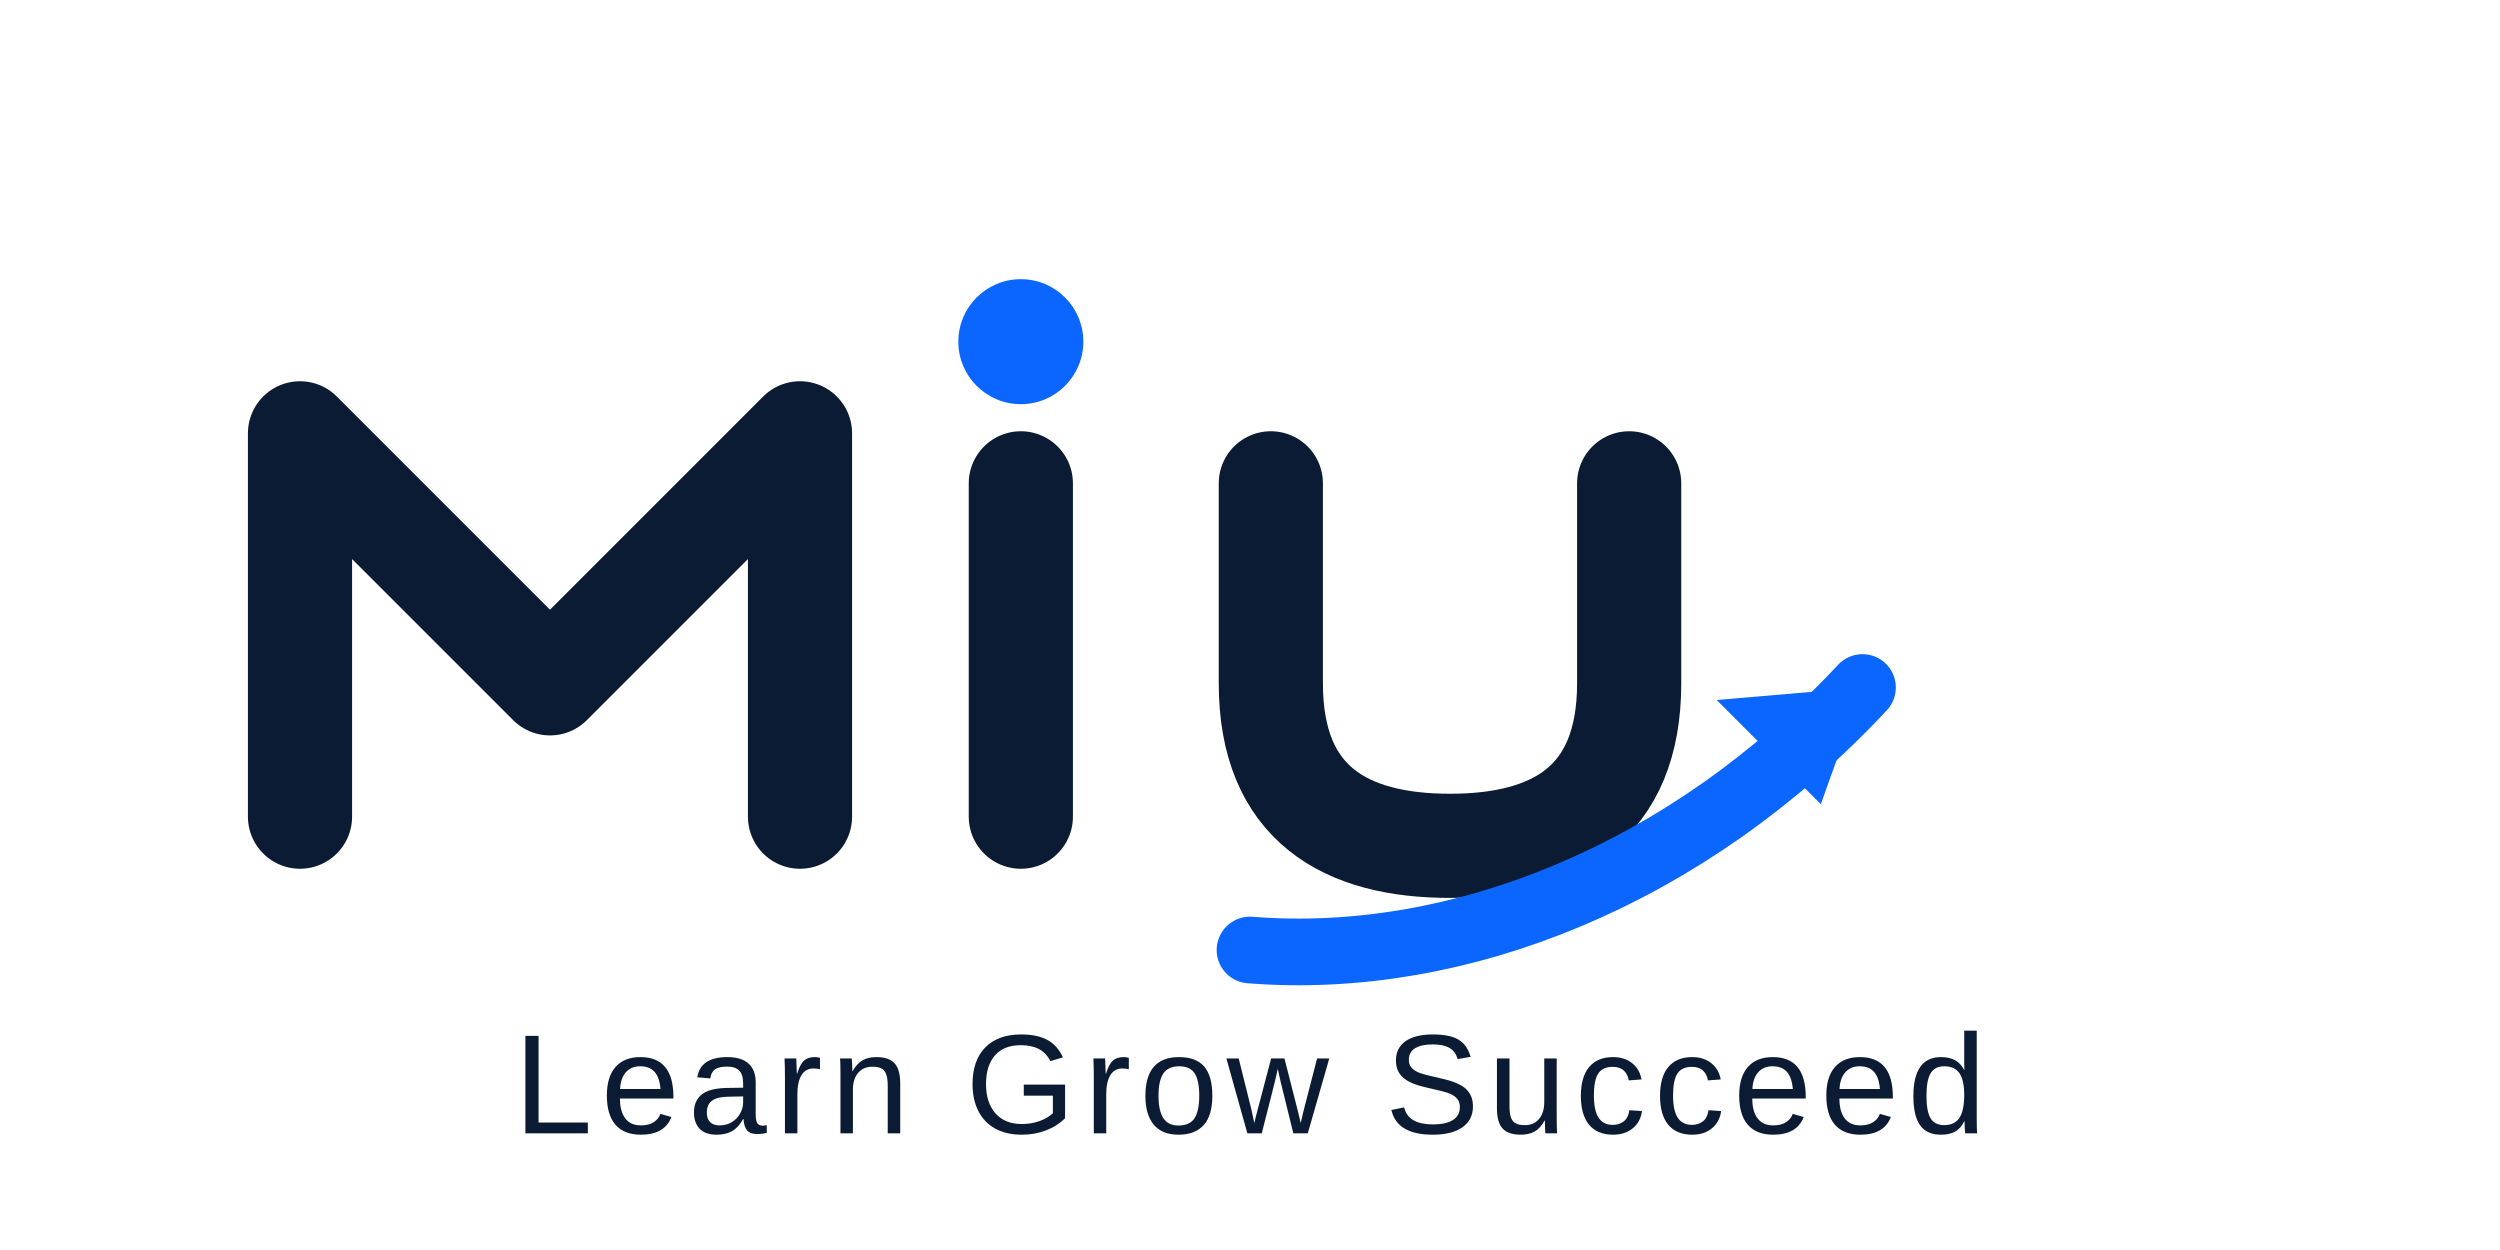
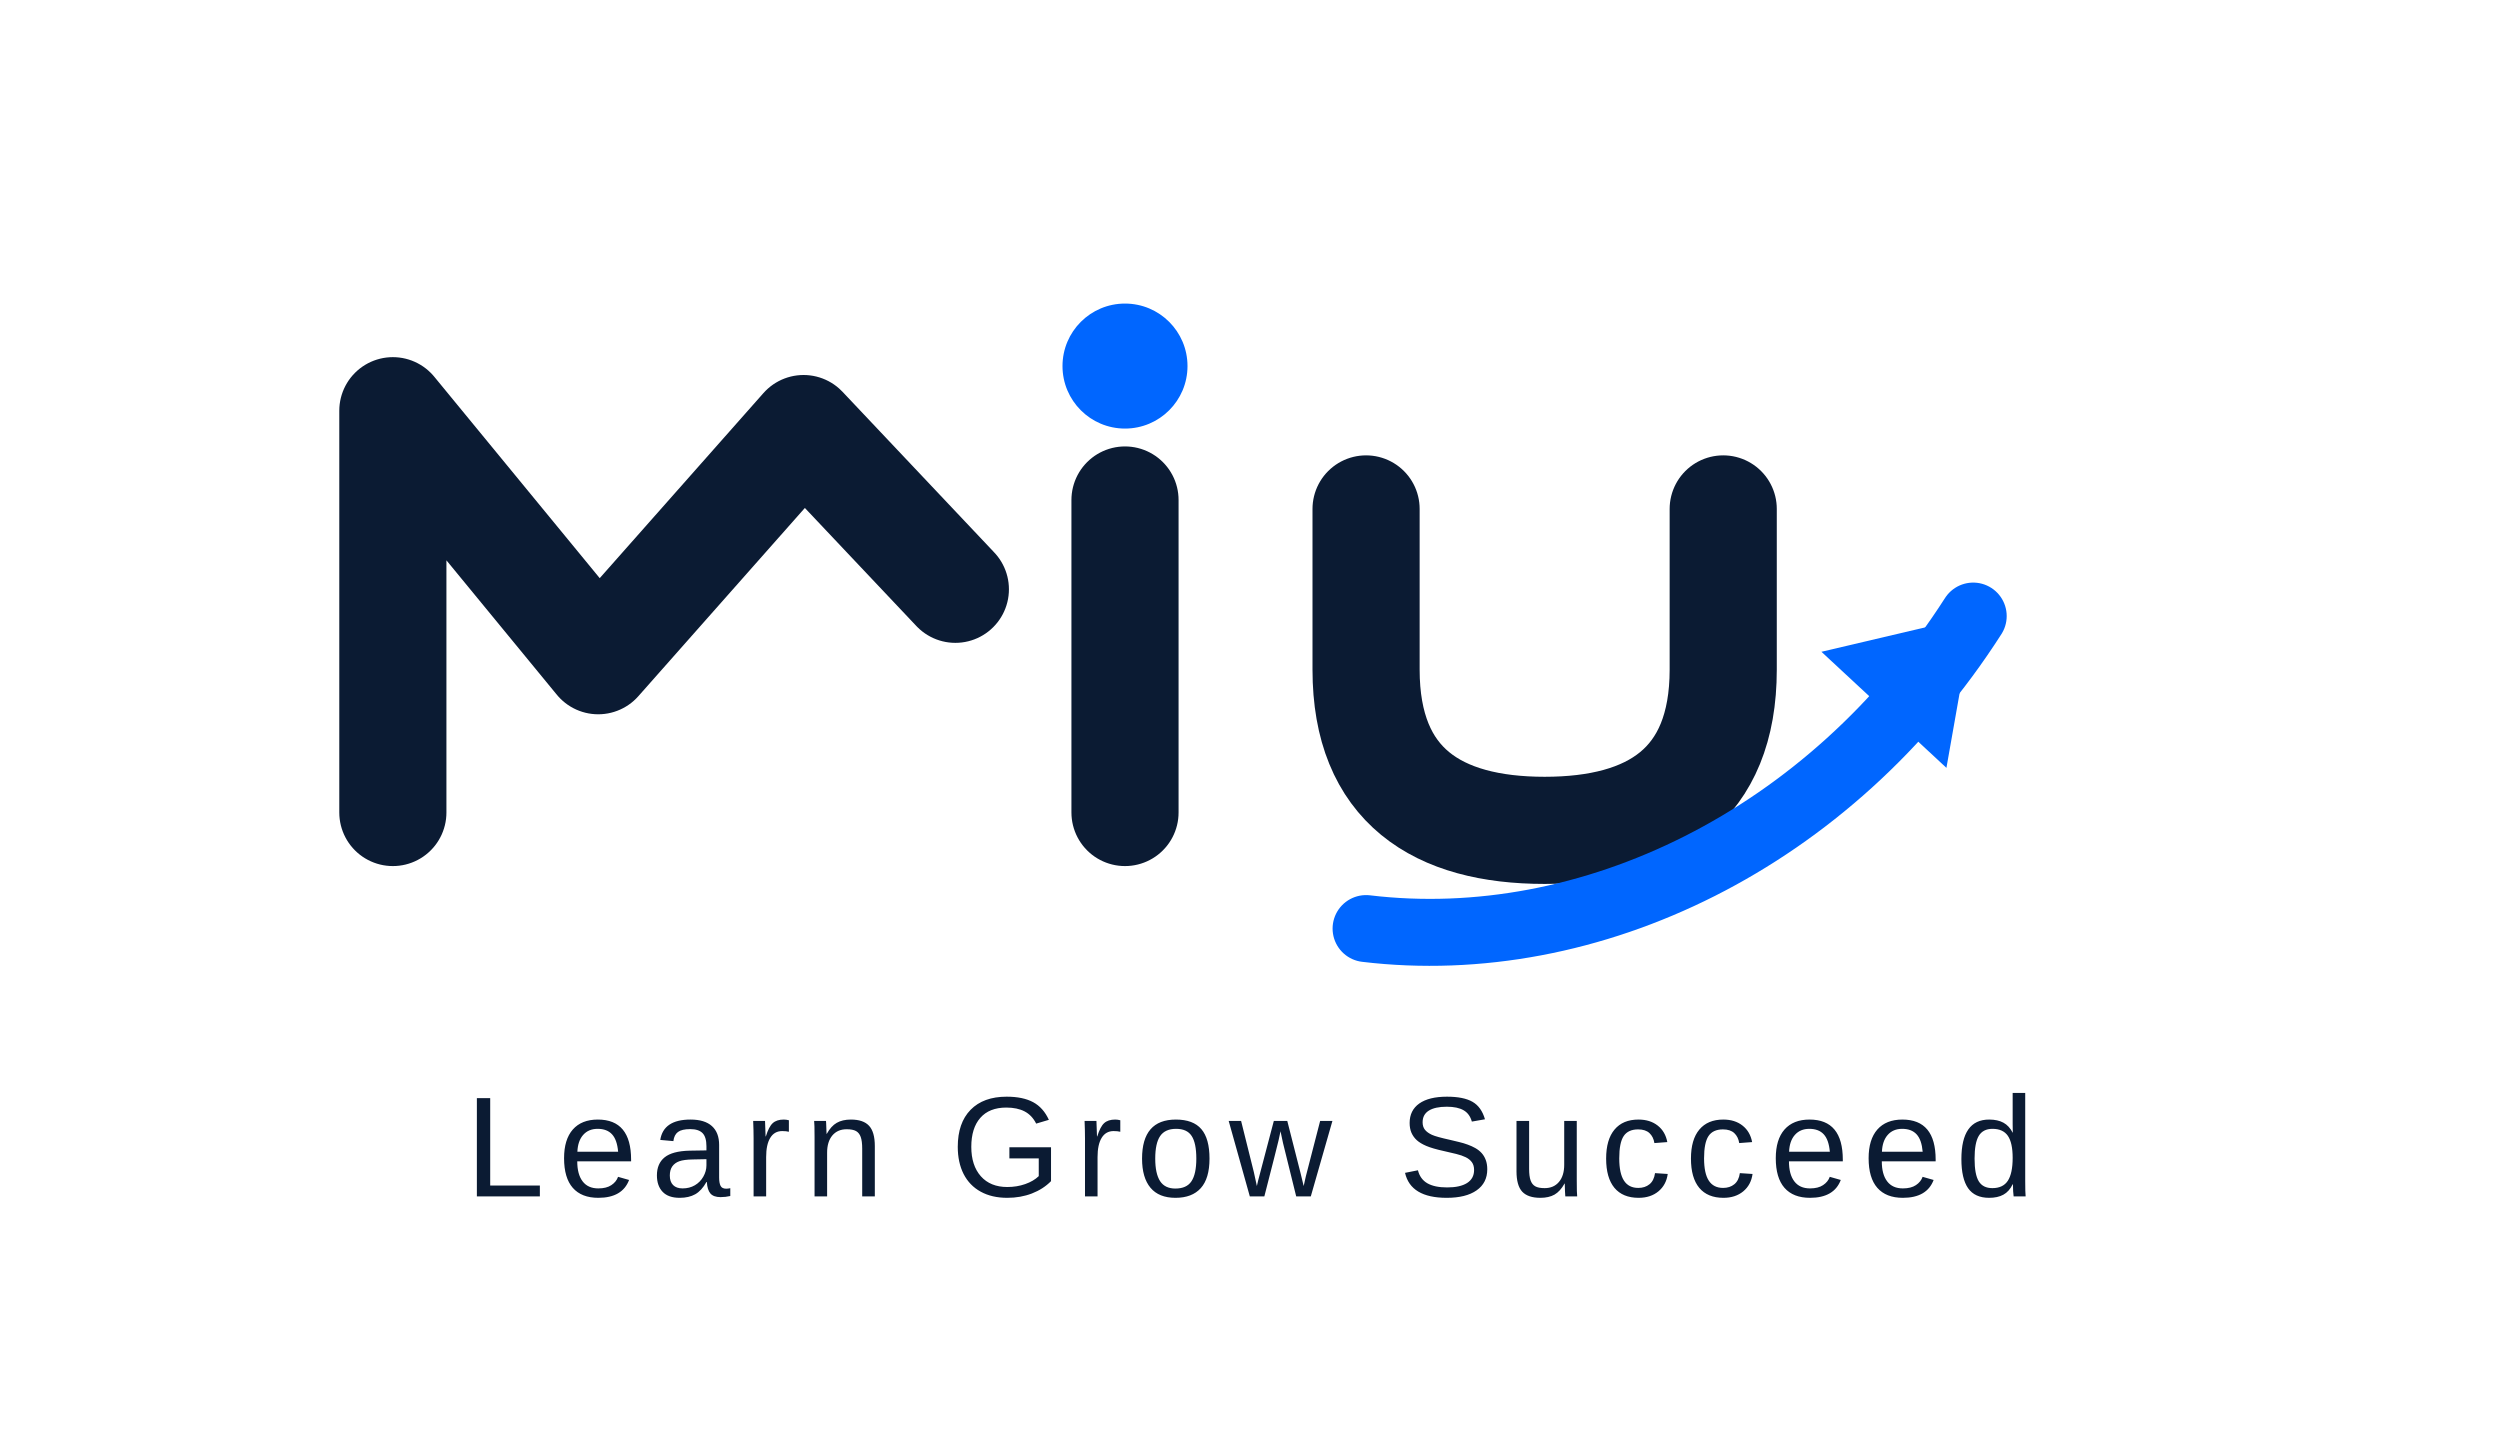
- <svg xmlns="http://www.w3.org/2000/svg" viewBox="0 0 600 300" fill="none">
-   <path d="M72 196V104L132 164L192 104V196" stroke="#0B1B33" stroke-width="25" stroke-linecap="round" stroke-linejoin="round" />
-   <path d="M245 116V196" stroke="#0B1B33" stroke-width="25" stroke-linecap="round" />
-   <circle cx="245" cy="82" r="15" fill="#0A66FF" />
-   <path d="M305 116V164C305 193 323 203 348 203C373 203 391 193 391 164V116" stroke="#0B1B33" stroke-width="25" stroke-linecap="round" />
-   <path d="M300 228C350 232 405 210 447 165" stroke="#0A66FF" stroke-width="16" stroke-linecap="round" />
-   <path d="M447 165L412 168L437 193Z" fill="#0A66FF" />
-   <text x="300" y="272" text-anchor="middle" font-family="Arial, sans-serif" font-size="34" letter-spacing="2" fill="#0B1B33">Learn Grow Succeed</text>
+ <svg xmlns="http://www.w3.org/2000/svg" viewBox="0 0 560 320" fill="none">
+   <g stroke="#0B1B33" stroke-width="24" stroke-linecap="round" stroke-linejoin="round">
+     <path d="M88 182V92L134 148L180 96L214 132" />
+     <path d="M252 112V182" />
+     <path d="M306 114V150C306 176 322 186 346 186C370 186 386 176 386 150V114" />
+   </g>
+   <circle cx="252" cy="82" r="14" fill="#0066FF" />
+   <path d="M306 208C356 214 410 188 442 138" stroke="#0066FF" stroke-width="15" stroke-linecap="round" />
+   <path d="M442 138L408 146L436 172Z" fill="#0066FF" />
+   <text x="280" y="268" text-anchor="middle" font-family="Arial, Helvetica, sans-serif" font-size="32" letter-spacing="3" fill="#0B1B33">Learn Grow Succeed</text>
</svg>
